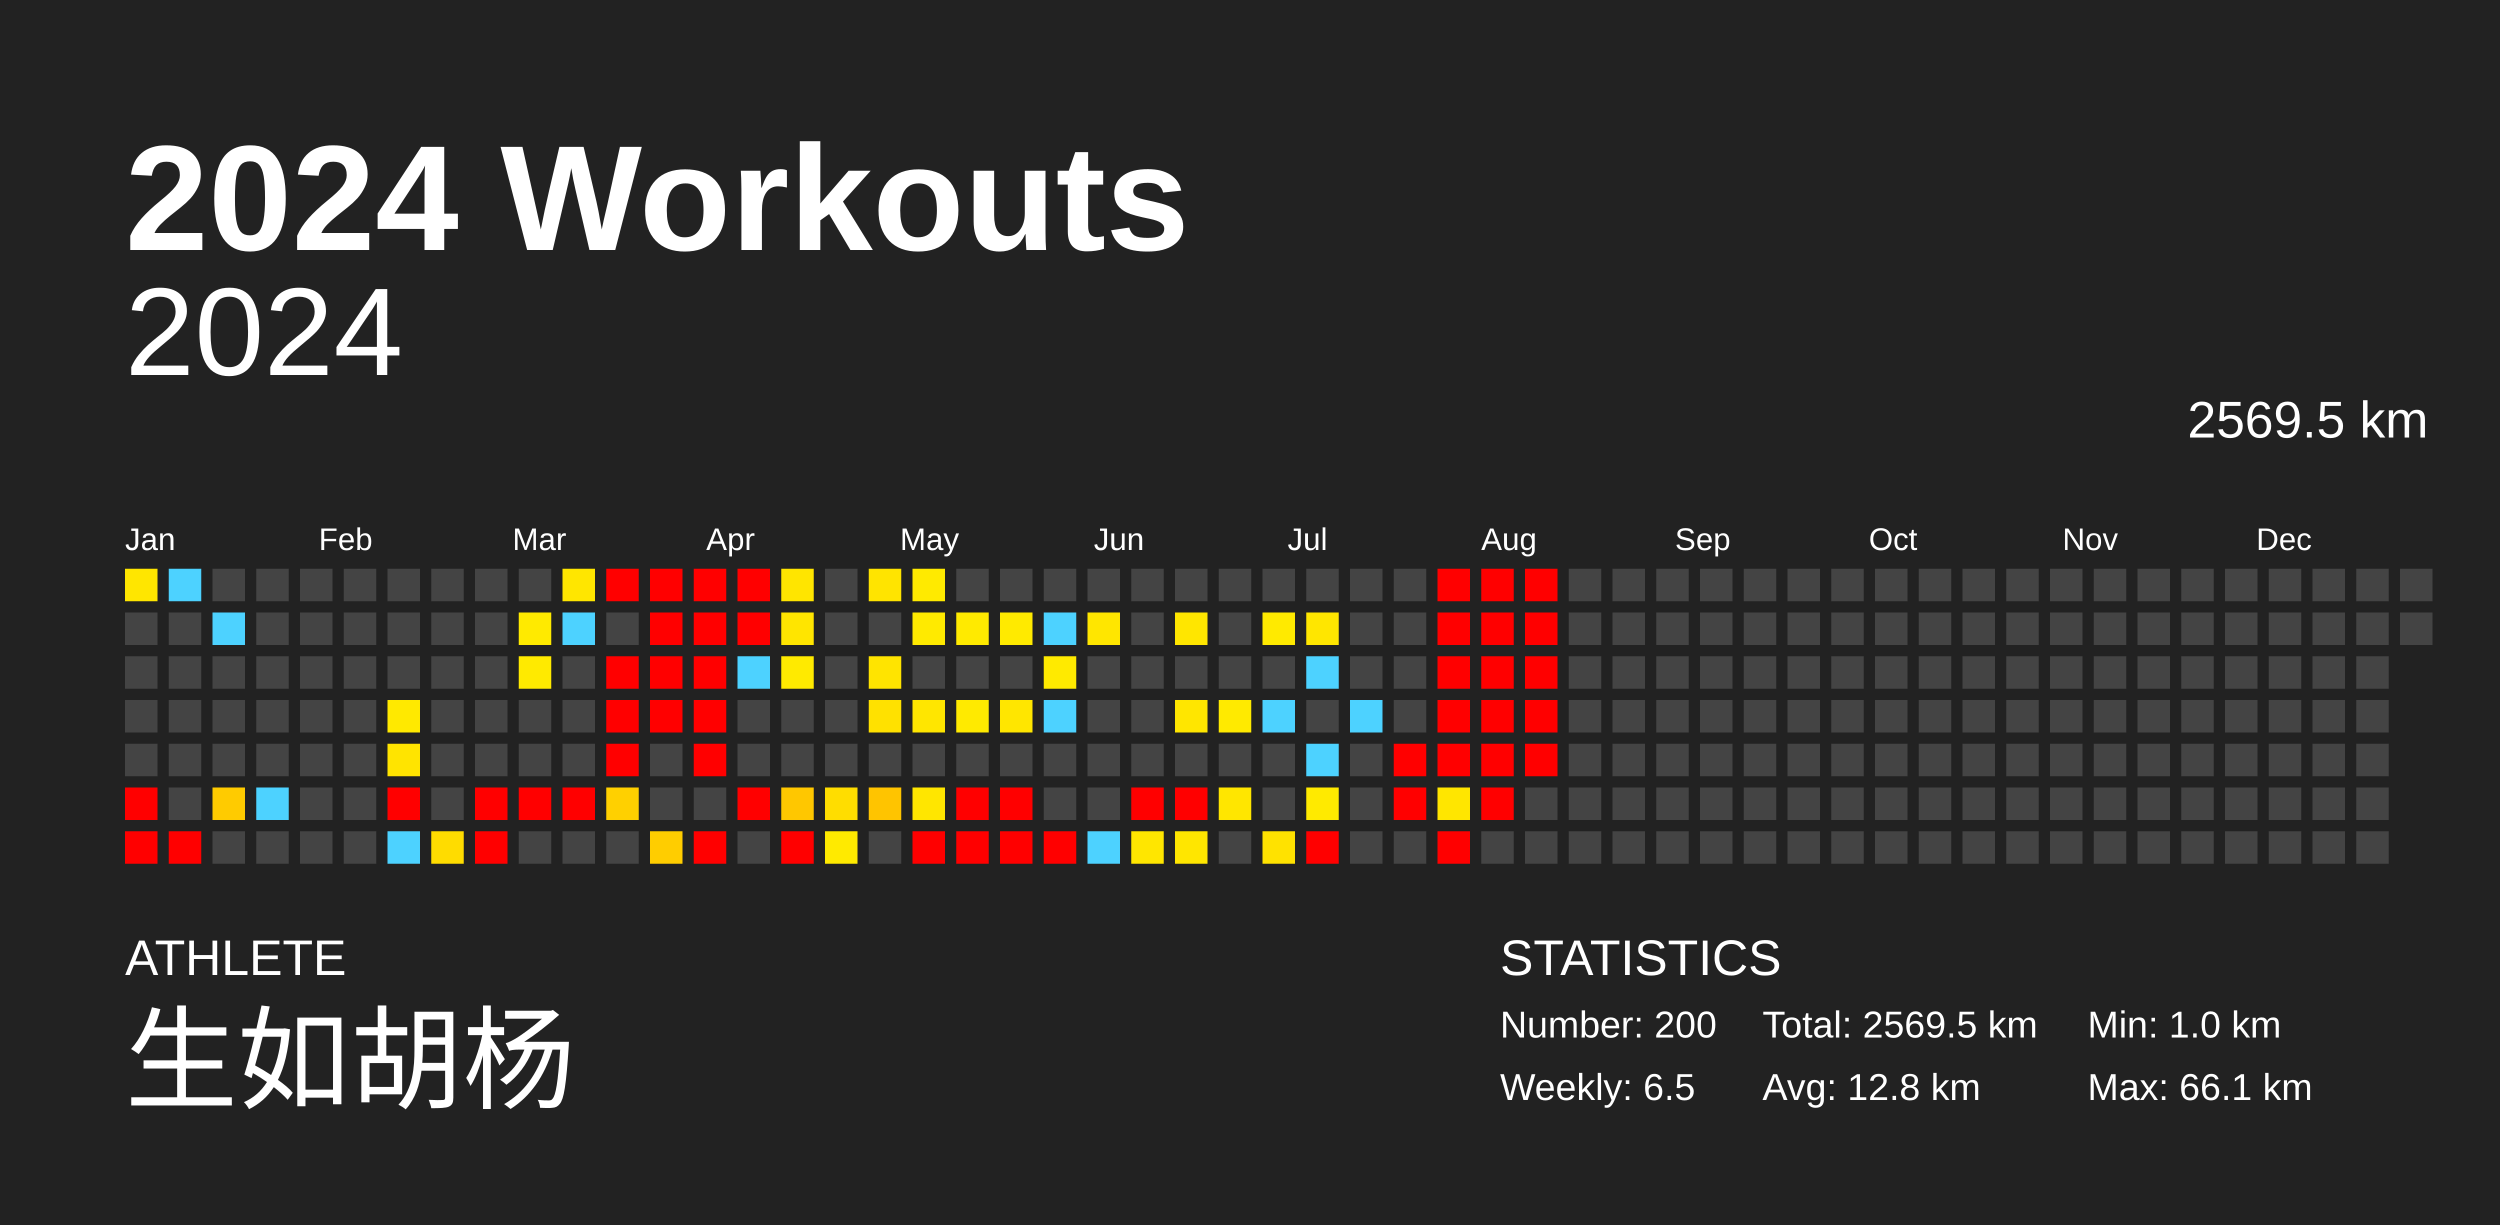
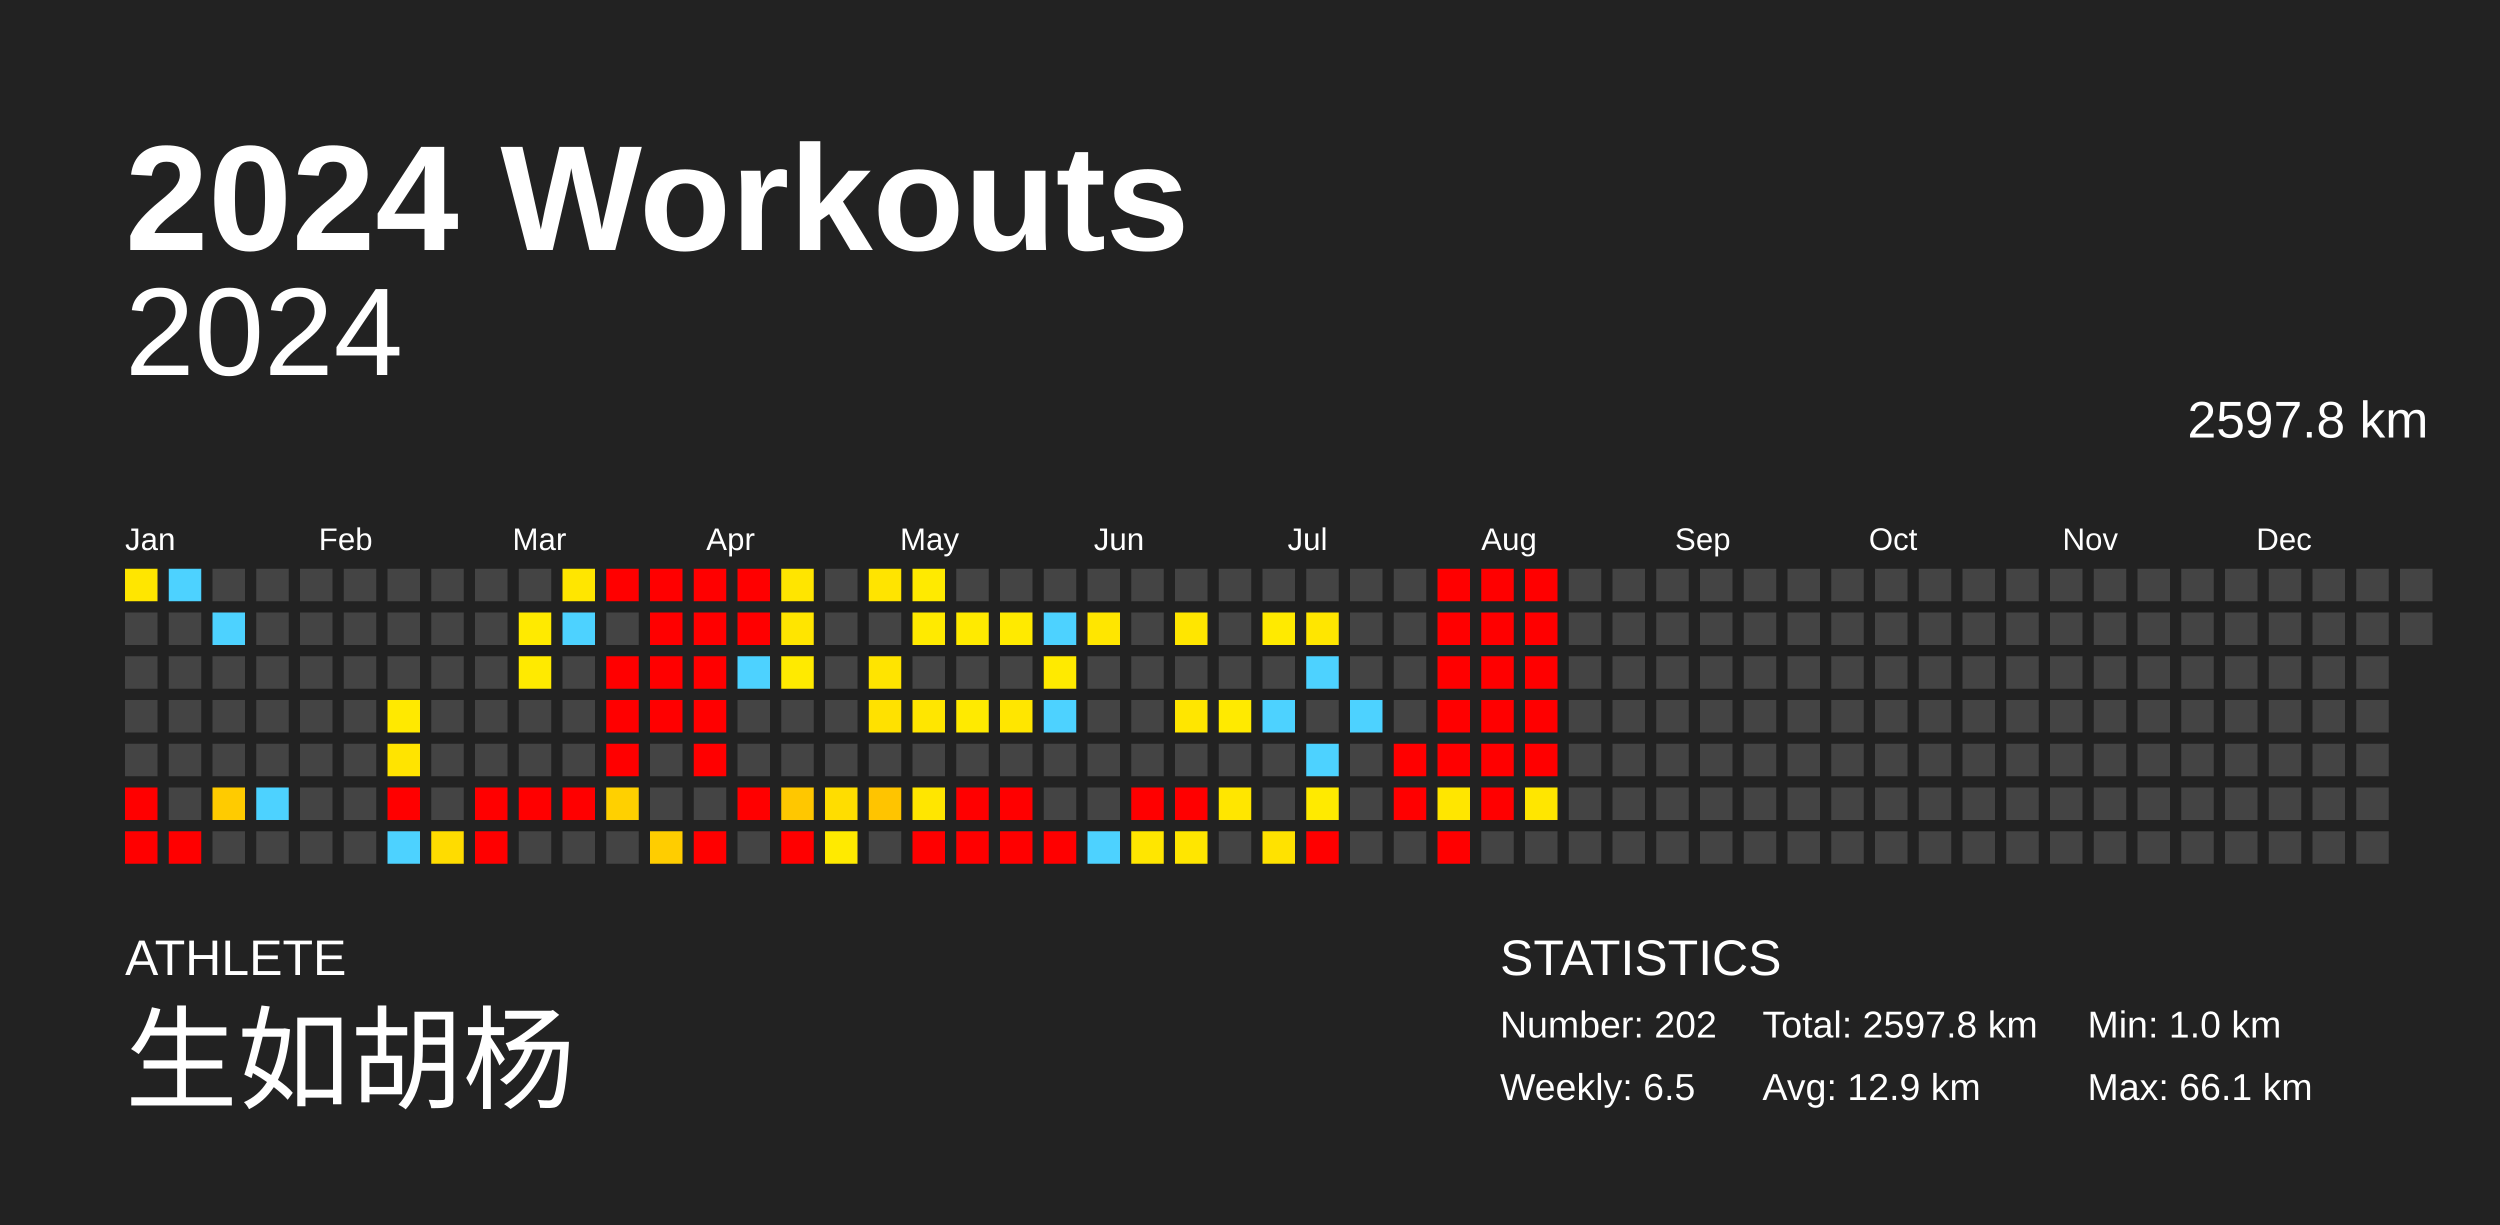
<svg xmlns="http://www.w3.org/2000/svg" baseProfile="full" height="98mm" version="1.1" viewBox="0,0,200,98" width="200mm">
  <defs />
  <rect fill="#222222" height="98" width="200" x="0" y="0" />
  <text fill="#FFFFFF" style="font-size:12px; font-family:Arial; font-weight:bold;" x="10" y="20">2024 Workouts</text>
  <text fill="#FFFFFF" style="font-size:4px; font-family:Arial" x="10" y="78">ATHLETE</text>
  <text fill="#FFFFFF" style="font-size:9px; font-family:Arial" x="10" y="88">生如胡杨</text>
  <text fill="#FFFFFF" style="font-size:4px; font-family:Arial" x="120" y="78">STATISTICS</text>
-   <text fill="#FFFFFF" style="font-size:3px; font-family:Arial" x="120" y="83">Number: 200</text>
+   <text fill="#FFFFFF" style="font-size:3px; font-family:Arial" x="120" y="83">Number: 202</text>
  <text fill="#FFFFFF" style="font-size:3px; font-family:Arial" x="120" y="88">Weekly: 6.5</text>
-   <text fill="#FFFFFF" style="font-size:3px; font-family:Arial" x="141" y="83">Total: 2569.5 km</text>
-   <text fill="#FFFFFF" style="font-size:3px; font-family:Arial" x="141" y="88">Avg: 12.8 km</text>
+   <text fill="#FFFFFF" style="font-size:3px; font-family:Arial" x="141" y="83">Total: 2597.8 km</text>
+   <text fill="#FFFFFF" style="font-size:3px; font-family:Arial" x="141" y="88">Avg: 12.9 km</text>
  <text fill="#FFFFFF" style="font-size:3px; font-family:Arial" x="167" y="83">Min: 1.0 km</text>
  <text fill="#FFFFFF" style="font-size:3px; font-family:Arial" x="167" y="88">Max: 66.1 km</text>
  <text alignment-baseline="hanging" fill="#FFFFFF" style="font-size:10.0px; font-family:Arial;" x="10" y="30">2024</text>
-   <text alignment-baseline="hanging" fill="#FFFFFF" style="font-size:4.125px; font-family:Arial;" x="175" y="35">2569.5 km</text>
+   <text alignment-baseline="hanging" fill="#FFFFFF" style="font-size:4.125px; font-family:Arial;" x="175" y="35">2597.8 km</text>
  <text fill="#FFFFFF" style="font-size:2.5px; font-family:Arial" x="10.0" y="44">Jan</text>
  <text fill="#FFFFFF" style="font-size:2.5px; font-family:Arial" x="25.5" y="44">Feb</text>
  <text fill="#FFFFFF" style="font-size:2.5px; font-family:Arial" x="41.0" y="44">Mar</text>
  <text fill="#FFFFFF" style="font-size:2.5px; font-family:Arial" x="56.5" y="44">Apr</text>
  <text fill="#FFFFFF" style="font-size:2.5px; font-family:Arial" x="72.0" y="44">May</text>
  <text fill="#FFFFFF" style="font-size:2.5px; font-family:Arial" x="87.5" y="44">Jun</text>
  <text fill="#FFFFFF" style="font-size:2.5px; font-family:Arial" x="103.0" y="44">Jul</text>
  <text fill="#FFFFFF" style="font-size:2.5px; font-family:Arial" x="118.5" y="44">Aug</text>
  <text fill="#FFFFFF" style="font-size:2.5px; font-family:Arial" x="134.0" y="44">Sep</text>
  <text fill="#FFFFFF" style="font-size:2.5px; font-family:Arial" x="149.5" y="44">Oct</text>
  <text fill="#FFFFFF" style="font-size:2.5px; font-family:Arial" x="165.0" y="44">Nov</text>
  <text fill="#FFFFFF" style="font-size:2.5px; font-family:Arial" x="180.5" y="44">Dec</text>
  <rect fill="#ffe600" height="2.6" width="2.6" x="10.0" y="45.5" />
  <rect fill="#444444" height="2.6" width="2.6" x="10.0" y="49.0" />
  <rect fill="#444444" height="2.6" width="2.6" x="10.0" y="52.5" />
  <rect fill="#444444" height="2.6" width="2.6" x="10.0" y="56.0" />
  <rect fill="#444444" height="2.6" width="2.6" x="10.0" y="59.5" />
  <rect fill="red" height="2.6" width="2.6" x="10.0" y="63.0" />
  <rect fill="red" height="2.6" width="2.6" x="10.0" y="66.5" />
  <rect fill="#4dd2ff" height="2.6" width="2.6" x="13.5" y="45.5" />
  <rect fill="#444444" height="2.6" width="2.6" x="13.5" y="49.0" />
  <rect fill="#444444" height="2.6" width="2.6" x="13.5" y="52.5" />
  <rect fill="#444444" height="2.6" width="2.6" x="13.5" y="56.0" />
  <rect fill="#444444" height="2.6" width="2.6" x="13.5" y="59.5" />
  <rect fill="#444444" height="2.6" width="2.6" x="13.5" y="63.0" />
  <rect fill="red" height="2.6" width="2.6" x="13.5" y="66.5" />
  <rect fill="#444444" height="2.6" width="2.6" x="17.0" y="45.5" />
  <rect fill="#4dd2ff" height="2.6" width="2.6" x="17.0" y="49.0" />
  <rect fill="#444444" height="2.6" width="2.6" x="17.0" y="52.5" />
  <rect fill="#444444" height="2.6" width="2.6" x="17.0" y="56.0" />
  <rect fill="#444444" height="2.6" width="2.6" x="17.0" y="59.5" />
  <rect fill="#ffcb00" height="2.6" width="2.6" x="17.0" y="63.0" />
  <rect fill="#444444" height="2.6" width="2.6" x="17.0" y="66.5" />
  <rect fill="#444444" height="2.6" width="2.6" x="20.5" y="45.5" />
  <rect fill="#444444" height="2.6" width="2.6" x="20.5" y="49.0" />
  <rect fill="#444444" height="2.6" width="2.6" x="20.5" y="52.5" />
  <rect fill="#444444" height="2.6" width="2.6" x="20.5" y="56.0" />
  <rect fill="#444444" height="2.6" width="2.6" x="20.5" y="59.5" />
  <rect fill="#4dd2ff" height="2.6" width="2.6" x="20.5" y="63.0" />
  <rect fill="#444444" height="2.6" width="2.6" x="20.5" y="66.5" />
  <rect fill="#444444" height="2.6" width="2.6" x="24.0" y="45.5" />
  <rect fill="#444444" height="2.6" width="2.6" x="24.0" y="49.0" />
  <rect fill="#444444" height="2.6" width="2.6" x="24.0" y="52.5" />
  <rect fill="#444444" height="2.6" width="2.6" x="24.0" y="56.0" />
  <rect fill="#444444" height="2.6" width="2.6" x="24.0" y="59.5" />
  <rect fill="#444444" height="2.6" width="2.6" x="24.0" y="63.0" />
  <rect fill="#444444" height="2.6" width="2.6" x="24.0" y="66.5" />
  <rect fill="#444444" height="2.6" width="2.6" x="27.5" y="45.5" />
  <rect fill="#444444" height="2.6" width="2.6" x="27.5" y="49.0" />
  <rect fill="#444444" height="2.6" width="2.6" x="27.5" y="52.5" />
  <rect fill="#444444" height="2.6" width="2.6" x="27.5" y="56.0" />
  <rect fill="#444444" height="2.6" width="2.6" x="27.5" y="59.5" />
  <rect fill="#444444" height="2.6" width="2.6" x="27.5" y="63.0" />
  <rect fill="#444444" height="2.6" width="2.6" x="27.5" y="66.5" />
  <rect fill="#444444" height="2.6" width="2.6" x="31.0" y="45.5" />
  <rect fill="#444444" height="2.6" width="2.6" x="31.0" y="49.0" />
  <rect fill="#444444" height="2.6" width="2.6" x="31.0" y="52.5" />
  <rect fill="#ffe900" height="2.6" width="2.6" x="31.0" y="56.0" />
  <rect fill="#ffe400" height="2.6" width="2.6" x="31.0" y="59.5" />
  <rect fill="red" height="2.6" width="2.6" x="31.0" y="63.0" />
  <rect fill="#4dd2ff" height="2.6" width="2.6" x="31.0" y="66.5" />
  <rect fill="#444444" height="2.6" width="2.6" x="34.5" y="45.5" />
  <rect fill="#444444" height="2.6" width="2.6" x="34.5" y="49.0" />
  <rect fill="#444444" height="2.6" width="2.6" x="34.5" y="52.5" />
  <rect fill="#444444" height="2.6" width="2.6" x="34.5" y="56.0" />
  <rect fill="#444444" height="2.6" width="2.6" x="34.5" y="59.5" />
  <rect fill="#444444" height="2.6" width="2.6" x="34.5" y="63.0" />
  <rect fill="#ffdc00" height="2.6" width="2.6" x="34.5" y="66.5" />
  <rect fill="#444444" height="2.6" width="2.6" x="38.0" y="45.5" />
  <rect fill="#444444" height="2.6" width="2.6" x="38.0" y="49.0" />
  <rect fill="#444444" height="2.6" width="2.6" x="38.0" y="52.5" />
  <rect fill="#444444" height="2.6" width="2.6" x="38.0" y="56.0" />
  <rect fill="#444444" height="2.6" width="2.6" x="38.0" y="59.5" />
  <rect fill="red" height="2.6" width="2.6" x="38.0" y="63.0" />
  <rect fill="red" height="2.6" width="2.6" x="38.0" y="66.5" />
  <rect fill="#444444" height="2.6" width="2.6" x="41.5" y="45.5" />
  <rect fill="#ffea00" height="2.6" width="2.6" x="41.5" y="49.0" />
  <rect fill="#ffea00" height="2.6" width="2.6" x="41.5" y="52.5" />
  <rect fill="#444444" height="2.6" width="2.6" x="41.5" y="56.0" />
  <rect fill="#444444" height="2.6" width="2.6" x="41.5" y="59.5" />
  <rect fill="red" height="2.6" width="2.6" x="41.5" y="63.0" />
  <rect fill="#444444" height="2.6" width="2.6" x="41.5" y="66.5" />
  <rect fill="#ffe600" height="2.6" width="2.6" x="45.0" y="45.5" />
  <rect fill="#4dd2ff" height="2.6" width="2.6" x="45.0" y="49.0" />
  <rect fill="#444444" height="2.6" width="2.6" x="45.0" y="52.5" />
  <rect fill="#444444" height="2.6" width="2.6" x="45.0" y="56.0" />
  <rect fill="#444444" height="2.6" width="2.6" x="45.0" y="59.5" />
  <rect fill="red" height="2.6" width="2.6" x="45.0" y="63.0" />
  <rect fill="#444444" height="2.6" width="2.6" x="45.0" y="66.5" />
  <rect fill="red" height="2.6" width="2.6" x="48.5" y="45.5" />
  <rect fill="#444444" height="2.6" width="2.6" x="48.5" y="49.0" />
  <rect fill="red" height="2.6" width="2.6" x="48.5" y="52.5" />
  <rect fill="red" height="2.6" width="2.6" x="48.5" y="56.0" />
  <rect fill="red" height="2.6" width="2.6" x="48.5" y="59.5" />
  <rect fill="#ffd000" height="2.6" width="2.6" x="48.5" y="63.0" />
  <rect fill="#444444" height="2.6" width="2.6" x="48.5" y="66.5" />
  <rect fill="red" height="2.6" width="2.6" x="52.0" y="45.5" />
  <rect fill="red" height="2.6" width="2.6" x="52.0" y="49.0" />
  <rect fill="red" height="2.6" width="2.6" x="52.0" y="52.5" />
  <rect fill="red" height="2.6" width="2.6" x="52.0" y="56.0" />
  <rect fill="#444444" height="2.6" width="2.6" x="52.0" y="59.5" />
  <rect fill="#444444" height="2.6" width="2.6" x="52.0" y="63.0" />
  <rect fill="#ffcd00" height="2.6" width="2.6" x="52.0" y="66.5" />
  <rect fill="red" height="2.6" width="2.6" x="55.5" y="45.5" />
  <rect fill="red" height="2.6" width="2.6" x="55.5" y="49.0" />
  <rect fill="red" height="2.6" width="2.6" x="55.5" y="52.5" />
  <rect fill="red" height="2.6" width="2.6" x="55.5" y="56.0" />
  <rect fill="red" height="2.6" width="2.6" x="55.5" y="59.5" />
  <rect fill="#444444" height="2.6" width="2.6" x="55.5" y="63.0" />
  <rect fill="red" height="2.6" width="2.6" x="55.5" y="66.5" />
  <rect fill="red" height="2.6" width="2.6" x="59.0" y="45.5" />
  <rect fill="red" height="2.6" width="2.6" x="59.0" y="49.0" />
  <rect fill="#4dd2ff" height="2.6" width="2.6" x="59.0" y="52.5" />
  <rect fill="#444444" height="2.6" width="2.6" x="59.0" y="56.0" />
  <rect fill="#444444" height="2.6" width="2.6" x="59.0" y="59.5" />
  <rect fill="red" height="2.6" width="2.6" x="59.0" y="63.0" />
  <rect fill="#444444" height="2.6" width="2.6" x="59.0" y="66.5" />
  <rect fill="#ffe500" height="2.6" width="2.6" x="62.5" y="45.5" />
  <rect fill="#ffe500" height="2.6" width="2.6" x="62.5" y="49.0" />
  <rect fill="#ffea00" height="2.6" width="2.6" x="62.5" y="52.5" />
  <rect fill="#444444" height="2.6" width="2.6" x="62.5" y="56.0" />
  <rect fill="#444444" height="2.6" width="2.6" x="62.5" y="59.5" />
  <rect fill="#ffc700" height="2.6" width="2.6" x="62.5" y="63.0" />
  <rect fill="red" height="2.6" width="2.6" x="62.5" y="66.5" />
  <rect fill="#444444" height="2.6" width="2.6" x="66.0" y="45.5" />
  <rect fill="#444444" height="2.6" width="2.6" x="66.0" y="49.0" />
  <rect fill="#444444" height="2.6" width="2.6" x="66.0" y="52.5" />
  <rect fill="#444444" height="2.6" width="2.6" x="66.0" y="56.0" />
  <rect fill="#444444" height="2.6" width="2.6" x="66.0" y="59.5" />
  <rect fill="#ffdd00" height="2.6" width="2.6" x="66.0" y="63.0" />
  <rect fill="#ffea00" height="2.6" width="2.6" x="66.0" y="66.5" />
  <rect fill="#ffe400" height="2.6" width="2.6" x="69.5" y="45.5" />
  <rect fill="#444444" height="2.6" width="2.6" x="69.5" y="49.0" />
  <rect fill="#ffe400" height="2.6" width="2.6" x="69.5" y="52.5" />
  <rect fill="#ffe100" height="2.6" width="2.6" x="69.5" y="56.0" />
  <rect fill="#444444" height="2.6" width="2.6" x="69.5" y="59.5" />
  <rect fill="#ffc400" height="2.6" width="2.6" x="69.5" y="63.0" />
  <rect fill="#444444" height="2.6" width="2.6" x="69.5" y="66.5" />
  <rect fill="#ffea00" height="2.6" width="2.6" x="73.0" y="45.5" />
  <rect fill="#ffea00" height="2.6" width="2.6" x="73.0" y="49.0" />
  <rect fill="#444444" height="2.6" width="2.6" x="73.0" y="52.5" />
  <rect fill="#ffe600" height="2.6" width="2.6" x="73.0" y="56.0" />
  <rect fill="#444444" height="2.6" width="2.6" x="73.0" y="59.5" />
  <rect fill="#ffe600" height="2.6" width="2.6" x="73.0" y="63.0" />
  <rect fill="red" height="2.6" width="2.6" x="73.0" y="66.5" />
  <rect fill="#444444" height="2.6" width="2.6" x="76.5" y="45.5" />
  <rect fill="#ffea00" height="2.6" width="2.6" x="76.5" y="49.0" />
  <rect fill="#444444" height="2.6" width="2.6" x="76.5" y="52.5" />
  <rect fill="#ffea00" height="2.6" width="2.6" x="76.5" y="56.0" />
  <rect fill="#444444" height="2.6" width="2.6" x="76.5" y="59.5" />
  <rect fill="red" height="2.6" width="2.6" x="76.5" y="63.0" />
  <rect fill="red" height="2.6" width="2.6" x="76.5" y="66.5" />
  <rect fill="#444444" height="2.6" width="2.6" x="80.0" y="45.5" />
  <rect fill="#ffea00" height="2.6" width="2.6" x="80.0" y="49.0" />
  <rect fill="#444444" height="2.6" width="2.6" x="80.0" y="52.5" />
  <rect fill="#ffe600" height="2.6" width="2.6" x="80.0" y="56.0" />
  <rect fill="#444444" height="2.6" width="2.6" x="80.0" y="59.5" />
  <rect fill="red" height="2.6" width="2.6" x="80.0" y="63.0" />
  <rect fill="red" height="2.6" width="2.6" x="80.0" y="66.5" />
  <rect fill="#444444" height="2.6" width="2.6" x="83.5" y="45.5" />
  <rect fill="#4dd2ff" height="2.6" width="2.6" x="83.5" y="49.0" />
  <rect fill="#ffea00" height="2.6" width="2.6" x="83.5" y="52.5" />
  <rect fill="#4dd2ff" height="2.6" width="2.6" x="83.5" y="56.0" />
  <rect fill="#444444" height="2.6" width="2.6" x="83.5" y="59.5" />
  <rect fill="#444444" height="2.6" width="2.6" x="83.5" y="63.0" />
  <rect fill="red" height="2.6" width="2.6" x="83.5" y="66.5" />
  <rect fill="#444444" height="2.6" width="2.6" x="87.0" y="45.5" />
  <rect fill="#ffe600" height="2.6" width="2.6" x="87.0" y="49.0" />
  <rect fill="#444444" height="2.6" width="2.6" x="87.0" y="52.5" />
  <rect fill="#444444" height="2.6" width="2.6" x="87.0" y="56.0" />
  <rect fill="#444444" height="2.6" width="2.6" x="87.0" y="59.5" />
  <rect fill="#444444" height="2.6" width="2.6" x="87.0" y="63.0" />
  <rect fill="#4dd2ff" height="2.6" width="2.6" x="87.0" y="66.5" />
  <rect fill="#444444" height="2.6" width="2.6" x="90.5" y="45.5" />
  <rect fill="#444444" height="2.6" width="2.6" x="90.5" y="49.0" />
  <rect fill="#444444" height="2.6" width="2.6" x="90.5" y="52.5" />
  <rect fill="#444444" height="2.6" width="2.6" x="90.5" y="56.0" />
  <rect fill="#444444" height="2.6" width="2.6" x="90.5" y="59.5" />
  <rect fill="red" height="2.6" width="2.6" x="90.5" y="63.0" />
  <rect fill="#ffe600" height="2.6" width="2.6" x="90.5" y="66.5" />
  <rect fill="#444444" height="2.6" width="2.6" x="94.0" y="45.5" />
  <rect fill="#ffe600" height="2.6" width="2.6" x="94.0" y="49.0" />
  <rect fill="#444444" height="2.6" width="2.6" x="94.0" y="52.5" />
  <rect fill="#ffe600" height="2.6" width="2.6" x="94.0" y="56.0" />
  <rect fill="#444444" height="2.6" width="2.6" x="94.0" y="59.5" />
  <rect fill="red" height="2.6" width="2.6" x="94.0" y="63.0" />
  <rect fill="#ffe600" height="2.6" width="2.6" x="94.0" y="66.5" />
  <rect fill="#444444" height="2.6" width="2.6" x="97.5" y="45.5" />
  <rect fill="#444444" height="2.6" width="2.6" x="97.5" y="49.0" />
  <rect fill="#444444" height="2.6" width="2.6" x="97.5" y="52.5" />
  <rect fill="#ffea00" height="2.6" width="2.6" x="97.5" y="56.0" />
  <rect fill="#444444" height="2.6" width="2.6" x="97.5" y="59.5" />
  <rect fill="#ffe600" height="2.6" width="2.6" x="97.5" y="63.0" />
  <rect fill="#444444" height="2.6" width="2.6" x="97.5" y="66.5" />
  <rect fill="#444444" height="2.6" width="2.6" x="101.0" y="45.5" />
  <rect fill="#ffea00" height="2.6" width="2.6" x="101.0" y="49.0" />
  <rect fill="#444444" height="2.6" width="2.6" x="101.0" y="52.5" />
  <rect fill="#4dd2ff" height="2.6" width="2.6" x="101.0" y="56.0" />
  <rect fill="#444444" height="2.6" width="2.6" x="101.0" y="59.5" />
  <rect fill="#444444" height="2.6" width="2.6" x="101.0" y="63.0" />
  <rect fill="#ffe200" height="2.6" width="2.6" x="101.0" y="66.5" />
  <rect fill="#444444" height="2.6" width="2.6" x="104.5" y="45.5" />
  <rect fill="#ffe600" height="2.6" width="2.6" x="104.5" y="49.0" />
  <rect fill="#4dd2ff" height="2.6" width="2.6" x="104.5" y="52.5" />
  <rect fill="#444444" height="2.6" width="2.6" x="104.5" y="56.0" />
  <rect fill="#4dd2ff" height="2.6" width="2.6" x="104.5" y="59.5" />
  <rect fill="#ffea00" height="2.6" width="2.6" x="104.5" y="63.0" />
  <rect fill="red" height="2.6" width="2.6" x="104.5" y="66.5" />
  <rect fill="#444444" height="2.6" width="2.6" x="108.0" y="45.5" />
  <rect fill="#444444" height="2.6" width="2.6" x="108.0" y="49.0" />
  <rect fill="#444444" height="2.6" width="2.6" x="108.0" y="52.5" />
  <rect fill="#4dd2ff" height="2.6" width="2.6" x="108.0" y="56.0" />
  <rect fill="#444444" height="2.6" width="2.6" x="108.0" y="59.5" />
  <rect fill="#444444" height="2.6" width="2.6" x="108.0" y="63.0" />
  <rect fill="#444444" height="2.6" width="2.6" x="108.0" y="66.5" />
  <rect fill="#444444" height="2.6" width="2.6" x="111.5" y="45.5" />
  <rect fill="#444444" height="2.6" width="2.6" x="111.5" y="49.0" />
  <rect fill="#444444" height="2.6" width="2.6" x="111.5" y="52.5" />
  <rect fill="#444444" height="2.6" width="2.6" x="111.5" y="56.0" />
  <rect fill="red" height="2.6" width="2.6" x="111.5" y="59.5" />
  <rect fill="red" height="2.6" width="2.6" x="111.5" y="63.0" />
  <rect fill="#444444" height="2.6" width="2.6" x="111.5" y="66.5" />
  <rect fill="red" height="2.6" width="2.6" x="115.0" y="45.5" />
  <rect fill="red" height="2.6" width="2.6" x="115.0" y="49.0" />
  <rect fill="red" height="2.6" width="2.6" x="115.0" y="52.5" />
  <rect fill="red" height="2.6" width="2.6" x="115.0" y="56.0" />
  <rect fill="red" height="2.6" width="2.6" x="115.0" y="59.5" />
  <rect fill="#ffe600" height="2.6" width="2.6" x="115.0" y="63.0" />
  <rect fill="red" height="2.6" width="2.6" x="115.0" y="66.5" />
  <rect fill="red" height="2.6" width="2.6" x="118.5" y="45.5" />
  <rect fill="red" height="2.6" width="2.6" x="118.5" y="49.0" />
  <rect fill="red" height="2.6" width="2.6" x="118.5" y="52.5" />
  <rect fill="red" height="2.6" width="2.6" x="118.5" y="56.0" />
  <rect fill="red" height="2.6" width="2.6" x="118.5" y="59.5" />
  <rect fill="red" height="2.6" width="2.6" x="118.5" y="63.0" />
  <rect fill="#444444" height="2.6" width="2.6" x="118.5" y="66.5" />
  <rect fill="red" height="2.6" width="2.6" x="122.0" y="45.5" />
  <rect fill="red" height="2.6" width="2.6" x="122.0" y="49.0" />
  <rect fill="red" height="2.6" width="2.6" x="122.0" y="52.5" />
  <rect fill="red" height="2.6" width="2.6" x="122.0" y="56.0" />
  <rect fill="red" height="2.6" width="2.6" x="122.0" y="59.5" />
-   <rect fill="#444444" height="2.6" width="2.6" x="122.0" y="63.0" />
+   <rect fill="#ffe600" height="2.6" width="2.6" x="122.0" y="63.0" />
  <rect fill="#444444" height="2.6" width="2.6" x="122.0" y="66.5" />
  <rect fill="#444444" height="2.6" width="2.6" x="125.5" y="45.5" />
  <rect fill="#444444" height="2.6" width="2.6" x="125.5" y="49.0" />
  <rect fill="#444444" height="2.6" width="2.6" x="125.5" y="52.5" />
  <rect fill="#444444" height="2.6" width="2.6" x="125.5" y="56.0" />
  <rect fill="#444444" height="2.6" width="2.6" x="125.5" y="59.5" />
  <rect fill="#444444" height="2.6" width="2.6" x="125.5" y="63.0" />
  <rect fill="#444444" height="2.6" width="2.6" x="125.5" y="66.5" />
  <rect fill="#444444" height="2.6" width="2.6" x="129.0" y="45.5" />
  <rect fill="#444444" height="2.6" width="2.6" x="129.0" y="49.0" />
  <rect fill="#444444" height="2.6" width="2.6" x="129.0" y="52.5" />
  <rect fill="#444444" height="2.6" width="2.6" x="129.0" y="56.0" />
  <rect fill="#444444" height="2.6" width="2.6" x="129.0" y="59.5" />
  <rect fill="#444444" height="2.6" width="2.6" x="129.0" y="63.0" />
  <rect fill="#444444" height="2.6" width="2.6" x="129.0" y="66.5" />
  <rect fill="#444444" height="2.6" width="2.6" x="132.5" y="45.5" />
  <rect fill="#444444" height="2.6" width="2.6" x="132.5" y="49.0" />
  <rect fill="#444444" height="2.6" width="2.6" x="132.5" y="52.5" />
  <rect fill="#444444" height="2.6" width="2.6" x="132.5" y="56.0" />
  <rect fill="#444444" height="2.6" width="2.6" x="132.5" y="59.5" />
  <rect fill="#444444" height="2.6" width="2.6" x="132.5" y="63.0" />
  <rect fill="#444444" height="2.6" width="2.6" x="132.5" y="66.5" />
  <rect fill="#444444" height="2.6" width="2.6" x="136.0" y="45.5" />
  <rect fill="#444444" height="2.6" width="2.6" x="136.0" y="49.0" />
  <rect fill="#444444" height="2.6" width="2.6" x="136.0" y="52.5" />
  <rect fill="#444444" height="2.6" width="2.6" x="136.0" y="56.0" />
  <rect fill="#444444" height="2.6" width="2.6" x="136.0" y="59.5" />
  <rect fill="#444444" height="2.6" width="2.6" x="136.0" y="63.0" />
  <rect fill="#444444" height="2.6" width="2.6" x="136.0" y="66.5" />
  <rect fill="#444444" height="2.6" width="2.6" x="139.5" y="45.5" />
  <rect fill="#444444" height="2.6" width="2.6" x="139.5" y="49.0" />
  <rect fill="#444444" height="2.6" width="2.6" x="139.5" y="52.5" />
  <rect fill="#444444" height="2.6" width="2.6" x="139.5" y="56.0" />
  <rect fill="#444444" height="2.6" width="2.6" x="139.5" y="59.5" />
  <rect fill="#444444" height="2.6" width="2.6" x="139.5" y="63.0" />
  <rect fill="#444444" height="2.6" width="2.6" x="139.5" y="66.5" />
  <rect fill="#444444" height="2.6" width="2.6" x="143.0" y="45.5" />
  <rect fill="#444444" height="2.6" width="2.6" x="143.0" y="49.0" />
  <rect fill="#444444" height="2.6" width="2.6" x="143.0" y="52.5" />
  <rect fill="#444444" height="2.6" width="2.6" x="143.0" y="56.0" />
  <rect fill="#444444" height="2.6" width="2.6" x="143.0" y="59.5" />
  <rect fill="#444444" height="2.6" width="2.6" x="143.0" y="63.0" />
  <rect fill="#444444" height="2.6" width="2.6" x="143.0" y="66.5" />
  <rect fill="#444444" height="2.6" width="2.6" x="146.5" y="45.5" />
  <rect fill="#444444" height="2.6" width="2.6" x="146.5" y="49.0" />
  <rect fill="#444444" height="2.6" width="2.6" x="146.5" y="52.5" />
  <rect fill="#444444" height="2.6" width="2.6" x="146.5" y="56.0" />
  <rect fill="#444444" height="2.6" width="2.6" x="146.5" y="59.5" />
  <rect fill="#444444" height="2.6" width="2.6" x="146.5" y="63.0" />
  <rect fill="#444444" height="2.6" width="2.6" x="146.5" y="66.5" />
  <rect fill="#444444" height="2.6" width="2.6" x="150.0" y="45.5" />
  <rect fill="#444444" height="2.6" width="2.6" x="150.0" y="49.0" />
  <rect fill="#444444" height="2.6" width="2.6" x="150.0" y="52.5" />
  <rect fill="#444444" height="2.6" width="2.6" x="150.0" y="56.0" />
  <rect fill="#444444" height="2.6" width="2.6" x="150.0" y="59.5" />
  <rect fill="#444444" height="2.6" width="2.6" x="150.0" y="63.0" />
  <rect fill="#444444" height="2.6" width="2.6" x="150.0" y="66.5" />
  <rect fill="#444444" height="2.6" width="2.6" x="153.5" y="45.5" />
  <rect fill="#444444" height="2.6" width="2.6" x="153.5" y="49.0" />
  <rect fill="#444444" height="2.6" width="2.6" x="153.5" y="52.5" />
  <rect fill="#444444" height="2.6" width="2.6" x="153.5" y="56.0" />
  <rect fill="#444444" height="2.6" width="2.6" x="153.5" y="59.5" />
  <rect fill="#444444" height="2.6" width="2.6" x="153.5" y="63.0" />
  <rect fill="#444444" height="2.6" width="2.6" x="153.5" y="66.5" />
  <rect fill="#444444" height="2.6" width="2.6" x="157.0" y="45.5" />
  <rect fill="#444444" height="2.6" width="2.6" x="157.0" y="49.0" />
  <rect fill="#444444" height="2.6" width="2.6" x="157.0" y="52.5" />
  <rect fill="#444444" height="2.6" width="2.6" x="157.0" y="56.0" />
  <rect fill="#444444" height="2.6" width="2.6" x="157.0" y="59.5" />
  <rect fill="#444444" height="2.6" width="2.6" x="157.0" y="63.0" />
  <rect fill="#444444" height="2.6" width="2.6" x="157.0" y="66.5" />
  <rect fill="#444444" height="2.6" width="2.6" x="160.5" y="45.5" />
  <rect fill="#444444" height="2.6" width="2.6" x="160.5" y="49.0" />
  <rect fill="#444444" height="2.6" width="2.6" x="160.5" y="52.5" />
  <rect fill="#444444" height="2.6" width="2.6" x="160.5" y="56.0" />
  <rect fill="#444444" height="2.6" width="2.6" x="160.5" y="59.5" />
  <rect fill="#444444" height="2.6" width="2.6" x="160.5" y="63.0" />
  <rect fill="#444444" height="2.6" width="2.6" x="160.5" y="66.5" />
  <rect fill="#444444" height="2.6" width="2.6" x="164.0" y="45.5" />
  <rect fill="#444444" height="2.6" width="2.6" x="164.0" y="49.0" />
  <rect fill="#444444" height="2.6" width="2.6" x="164.0" y="52.5" />
  <rect fill="#444444" height="2.6" width="2.6" x="164.0" y="56.0" />
  <rect fill="#444444" height="2.6" width="2.6" x="164.0" y="59.5" />
  <rect fill="#444444" height="2.6" width="2.6" x="164.0" y="63.0" />
  <rect fill="#444444" height="2.6" width="2.6" x="164.0" y="66.5" />
  <rect fill="#444444" height="2.6" width="2.6" x="167.5" y="45.5" />
  <rect fill="#444444" height="2.6" width="2.6" x="167.5" y="49.0" />
  <rect fill="#444444" height="2.6" width="2.6" x="167.5" y="52.5" />
  <rect fill="#444444" height="2.6" width="2.6" x="167.5" y="56.0" />
  <rect fill="#444444" height="2.6" width="2.6" x="167.5" y="59.5" />
  <rect fill="#444444" height="2.6" width="2.6" x="167.5" y="63.0" />
  <rect fill="#444444" height="2.6" width="2.6" x="167.5" y="66.5" />
  <rect fill="#444444" height="2.6" width="2.6" x="171.0" y="45.5" />
  <rect fill="#444444" height="2.6" width="2.6" x="171.0" y="49.0" />
  <rect fill="#444444" height="2.6" width="2.6" x="171.0" y="52.5" />
  <rect fill="#444444" height="2.6" width="2.6" x="171.0" y="56.0" />
  <rect fill="#444444" height="2.6" width="2.6" x="171.0" y="59.5" />
  <rect fill="#444444" height="2.6" width="2.6" x="171.0" y="63.0" />
  <rect fill="#444444" height="2.6" width="2.6" x="171.0" y="66.5" />
  <rect fill="#444444" height="2.6" width="2.6" x="174.5" y="45.5" />
  <rect fill="#444444" height="2.6" width="2.6" x="174.5" y="49.0" />
  <rect fill="#444444" height="2.6" width="2.6" x="174.5" y="52.5" />
  <rect fill="#444444" height="2.6" width="2.6" x="174.5" y="56.0" />
  <rect fill="#444444" height="2.6" width="2.6" x="174.5" y="59.5" />
  <rect fill="#444444" height="2.6" width="2.6" x="174.5" y="63.0" />
  <rect fill="#444444" height="2.6" width="2.6" x="174.5" y="66.5" />
  <rect fill="#444444" height="2.6" width="2.6" x="178.0" y="45.5" />
  <rect fill="#444444" height="2.6" width="2.6" x="178.0" y="49.0" />
  <rect fill="#444444" height="2.6" width="2.6" x="178.0" y="52.5" />
  <rect fill="#444444" height="2.6" width="2.6" x="178.0" y="56.0" />
  <rect fill="#444444" height="2.6" width="2.6" x="178.0" y="59.5" />
  <rect fill="#444444" height="2.6" width="2.6" x="178.0" y="63.0" />
  <rect fill="#444444" height="2.6" width="2.6" x="178.0" y="66.5" />
  <rect fill="#444444" height="2.6" width="2.6" x="181.5" y="45.5" />
  <rect fill="#444444" height="2.6" width="2.6" x="181.5" y="49.0" />
  <rect fill="#444444" height="2.6" width="2.6" x="181.5" y="52.5" />
  <rect fill="#444444" height="2.6" width="2.6" x="181.5" y="56.0" />
  <rect fill="#444444" height="2.6" width="2.6" x="181.5" y="59.5" />
  <rect fill="#444444" height="2.6" width="2.6" x="181.5" y="63.0" />
  <rect fill="#444444" height="2.6" width="2.6" x="181.5" y="66.5" />
  <rect fill="#444444" height="2.6" width="2.6" x="185.0" y="45.5" />
  <rect fill="#444444" height="2.6" width="2.6" x="185.0" y="49.0" />
  <rect fill="#444444" height="2.6" width="2.6" x="185.0" y="52.5" />
  <rect fill="#444444" height="2.6" width="2.6" x="185.0" y="56.0" />
  <rect fill="#444444" height="2.6" width="2.6" x="185.0" y="59.5" />
  <rect fill="#444444" height="2.6" width="2.6" x="185.0" y="63.0" />
  <rect fill="#444444" height="2.6" width="2.6" x="185.0" y="66.5" />
  <rect fill="#444444" height="2.6" width="2.6" x="188.5" y="45.5" />
  <rect fill="#444444" height="2.6" width="2.6" x="188.5" y="49.0" />
  <rect fill="#444444" height="2.6" width="2.6" x="188.5" y="52.5" />
  <rect fill="#444444" height="2.6" width="2.6" x="188.5" y="56.0" />
  <rect fill="#444444" height="2.6" width="2.6" x="188.5" y="59.5" />
  <rect fill="#444444" height="2.6" width="2.6" x="188.5" y="63.0" />
  <rect fill="#444444" height="2.6" width="2.6" x="188.5" y="66.5" />
  <rect fill="#444444" height="2.6" width="2.6" x="192.0" y="45.5" />
  <rect fill="#444444" height="2.6" width="2.6" x="192.0" y="49.0" />
</svg>
